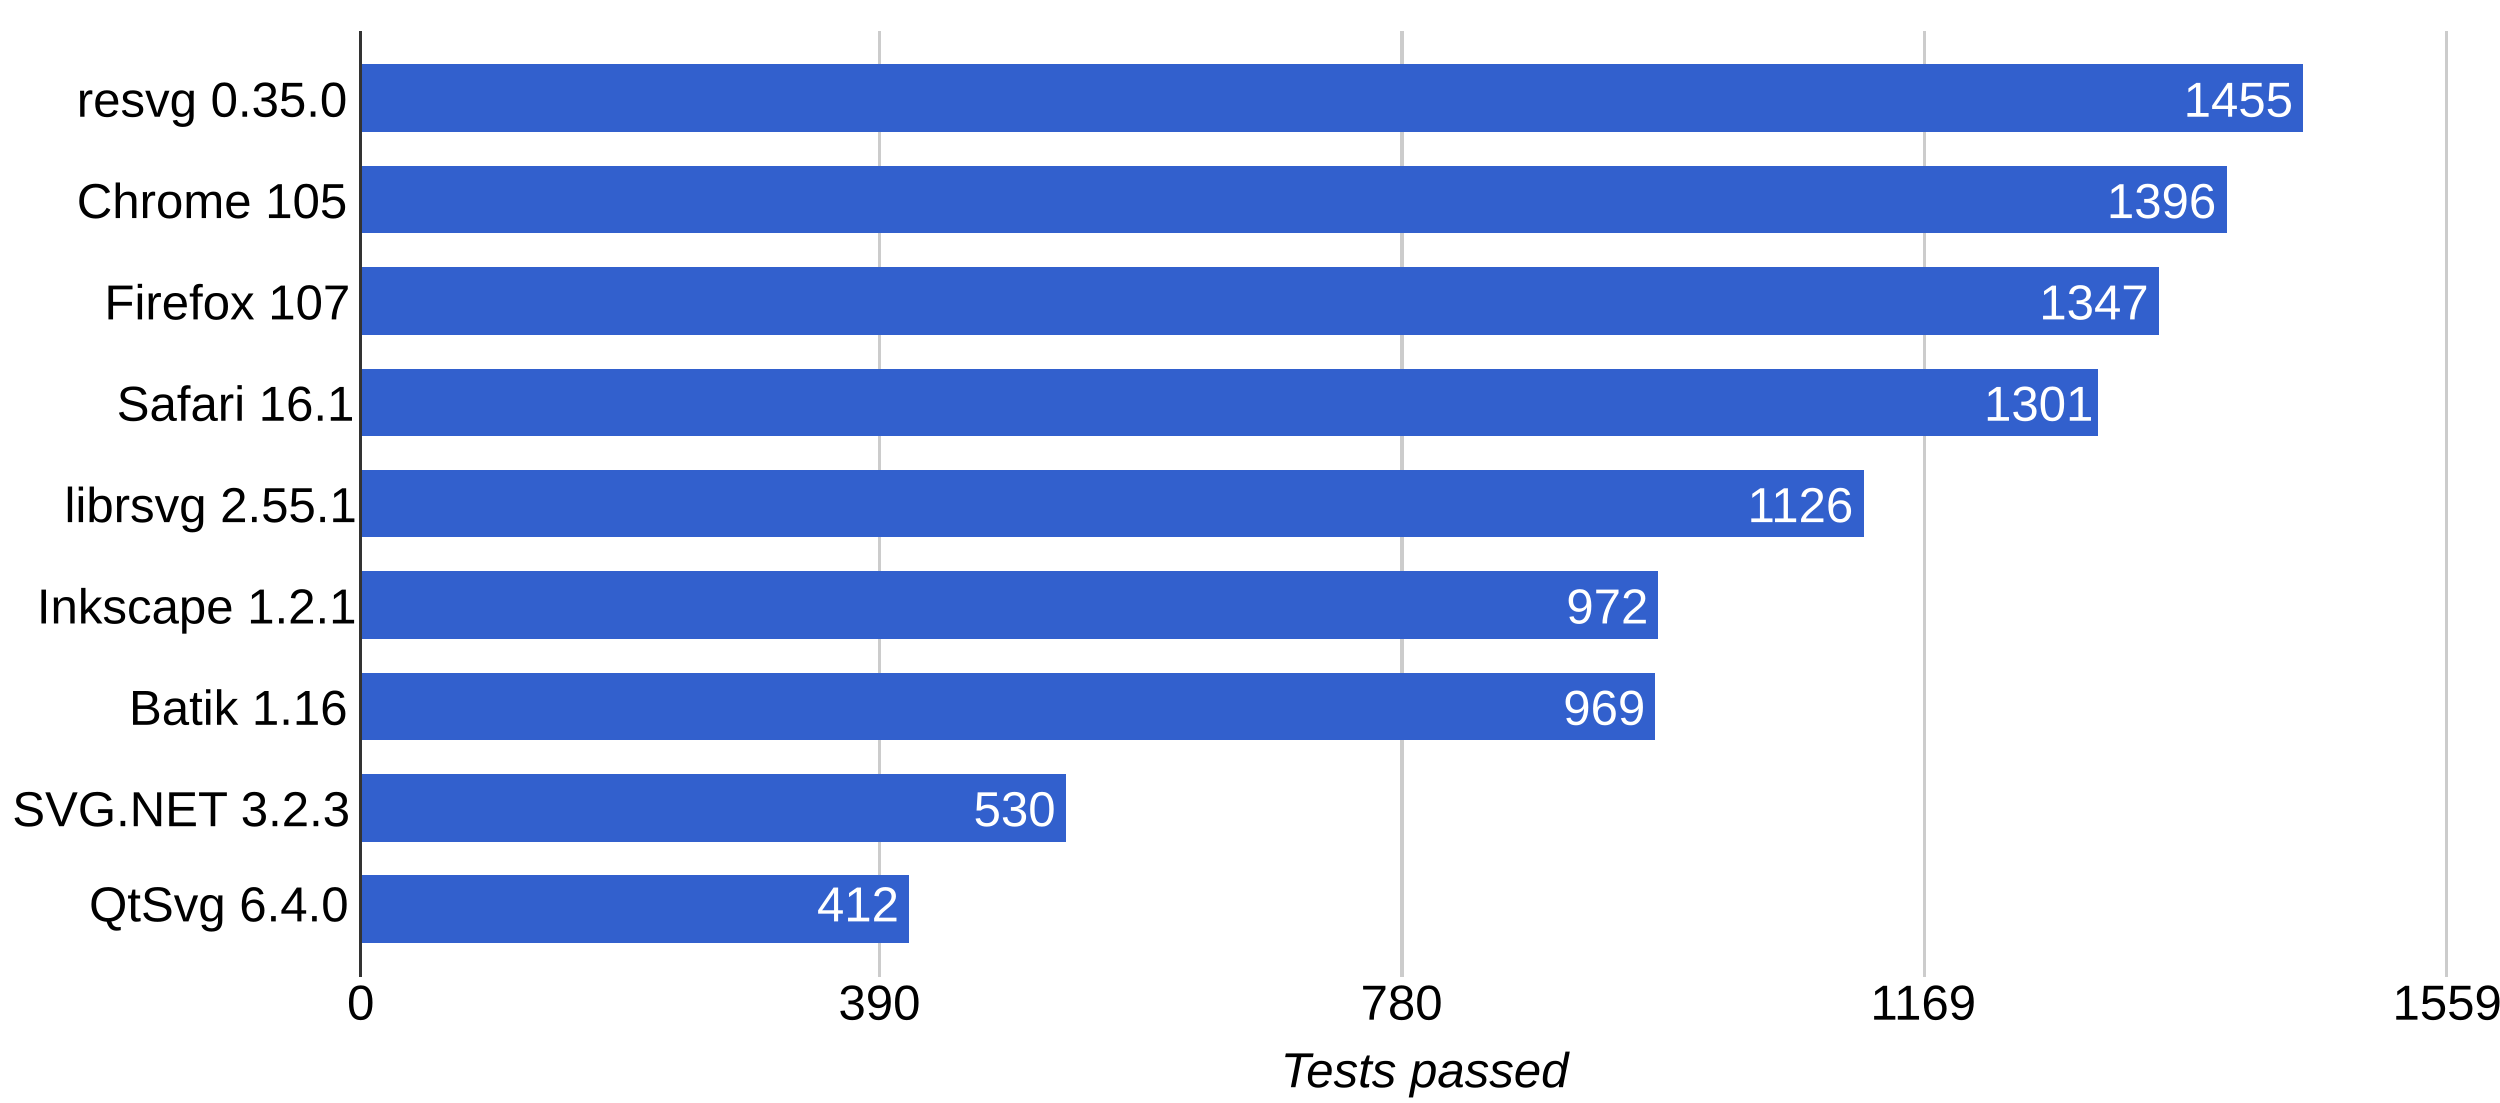
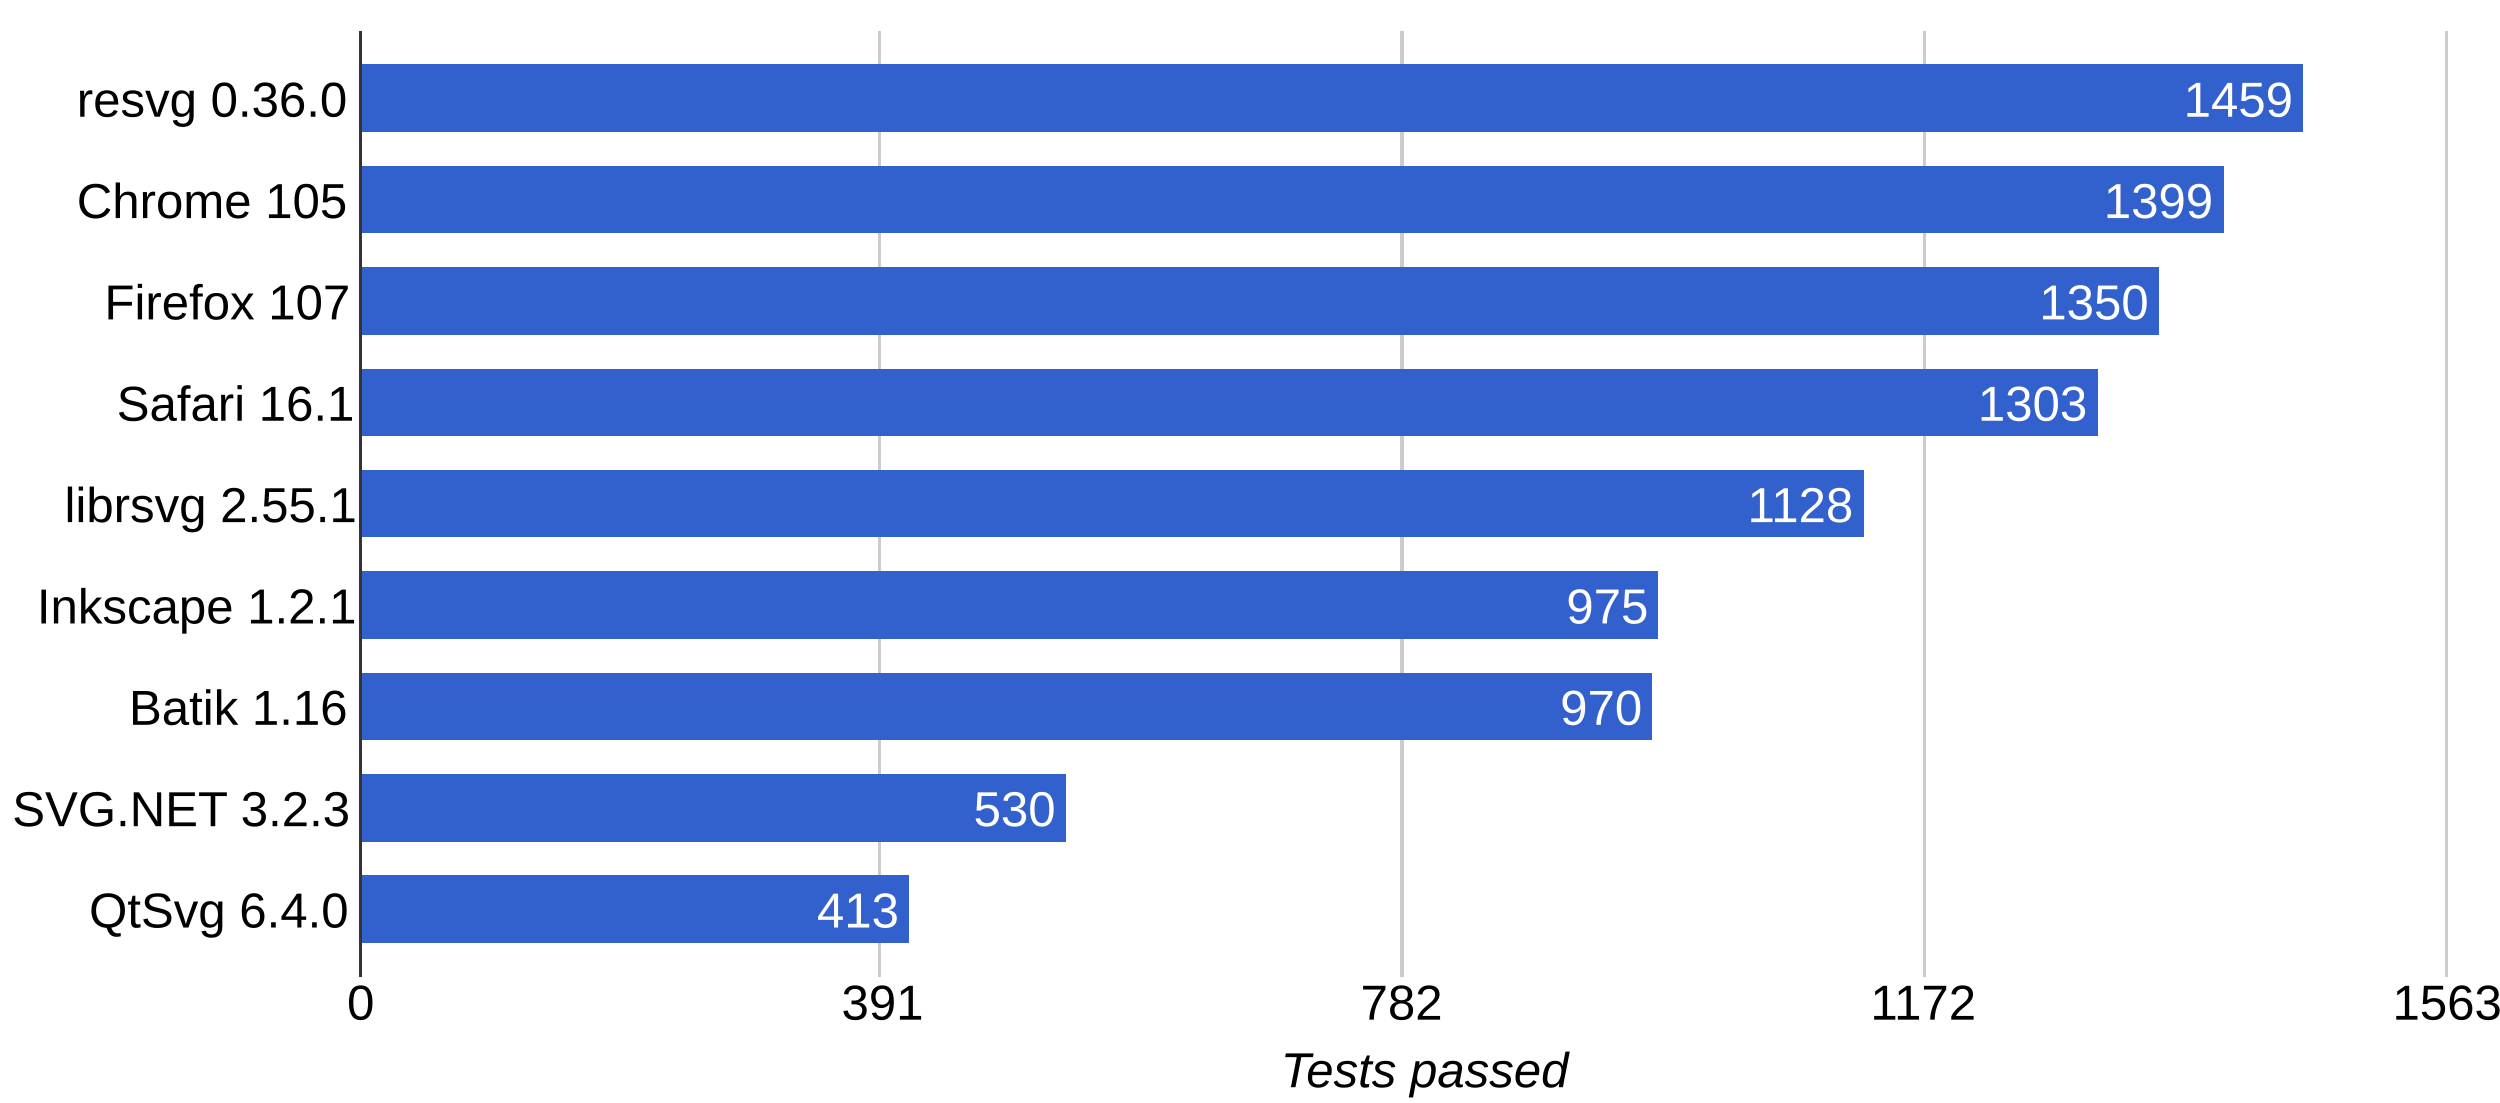
<svg xmlns="http://www.w3.org/2000/svg" height="359" shape-rendering="crispEdges" width="814">
  <rect width="814" height="359" fill="white" />
-   <text font-family="Arial" font-size="16" x="25" y="38">resvg 0.35.0</text>
+   <text font-family="Arial" font-size="16" x="25" y="38">resvg 0.36.0</text>
  <text font-family="Arial" font-size="16" x="25" y="71">Chrome 105</text>
  <text font-family="Arial" font-size="16" x="34" y="104">Firefox 107</text>
  <text font-family="Arial" font-size="16" x="38" y="137">Safari 16.1</text>
  <text font-family="Arial" font-size="16" x="21" y="170">librsvg 2.55.1</text>
  <text font-family="Arial" font-size="16" x="12" y="203">Inkscape 1.2.1</text>
  <text font-family="Arial" font-size="16" x="42" y="236">Batik 1.16</text>
  <text font-family="Arial" font-size="16" x="4" y="269">SVG.NET 3.2.3</text>
-   <text font-family="Arial" font-size="16" x="29" y="300">QtSvg 6.4.0</text>
+   <text font-family="Arial" font-size="16" x="29" y="302">QtSvg 6.4.0</text>
  <rect fill="#ccc" height="308" width="1" x="117" y="10" />
  <text fill="#000" font-family="Arial" font-size="16" x="113" y="332">0</text>
  <rect fill="#ccc" height="308" width="1" x="286" y="10" />
-   <text fill="#000" font-family="Arial" font-size="16" x="273" y="332">390</text>
+   <text fill="#000" font-family="Arial" font-size="16" x="274" y="332">391</text>
  <rect fill="#ccc" height="308" width="1" x="456" y="10" />
-   <text fill="#000" font-family="Arial" font-size="16" x="443" y="332">780</text>
+   <text fill="#000" font-family="Arial" font-size="16" x="443" y="332">782</text>
  <rect fill="#ccc" height="308" width="1" x="626" y="10" />
-   <text fill="#000" font-family="Arial" font-size="16" x="609" y="332">1169</text>
+   <text fill="#000" font-family="Arial" font-size="16" x="609" y="332">1172</text>
  <rect fill="#ccc" height="308" width="1" x="796" y="10" />
-   <text fill="#000" font-family="Arial" font-size="16" x="779" y="332">1559</text>
+   <text fill="#000" font-family="Arial" font-size="16" x="779" y="332">1563</text>
  <rect fill="#3260cd" height="22" width="633" x="117" y="21" />
-   <text fill="#fff" font-family="Arial" font-size="16" x="711" y="38">1455</text>
-   <rect fill="#3260cd" height="22" width="608" x="117" y="54" />
-   <text fill="#fff" font-family="Arial" font-size="16" x="686" y="71">1396</text>
+   <text fill="#fff" font-family="Arial" font-size="16" x="711" y="38">1459</text>
+   <rect fill="#3260cd" height="22" width="607" x="117" y="54" />
+   <text fill="#fff" font-family="Arial" font-size="16" x="685" y="71">1399</text>
  <rect fill="#3260cd" height="22" width="586" x="117" y="87" />
-   <text fill="#fff" font-family="Arial" font-size="16" x="664" y="104">1347</text>
+   <text fill="#fff" font-family="Arial" font-size="16" x="664" y="104">1350</text>
  <rect fill="#3260cd" height="22" width="566" x="117" y="120" />
-   <text fill="#fff" font-family="Arial" font-size="16" x="646" y="137">1301</text>
+   <text fill="#fff" font-family="Arial" font-size="16" x="644" y="137">1303</text>
  <rect fill="#3260cd" height="22" width="490" x="117" y="153" />
-   <text fill="#fff" font-family="Arial" font-size="16" x="569" y="170">1126</text>
+   <text fill="#fff" font-family="Arial" font-size="16" x="569" y="170">1128</text>
  <rect fill="#3260cd" height="22" width="423" x="117" y="186" />
-   <text fill="#fff" font-family="Arial" font-size="16" x="510" y="203">972</text>
-   <rect fill="#3260cd" height="22" width="422" x="117" y="219" />
-   <text fill="#fff" font-family="Arial" font-size="16" x="509" y="236">969</text>
+   <text fill="#fff" font-family="Arial" font-size="16" x="510" y="203">975</text>
+   <rect fill="#3260cd" height="22" width="421" x="117" y="219" />
+   <text fill="#fff" font-family="Arial" font-size="16" x="508" y="236">970</text>
  <rect fill="#3260cd" height="22" width="230" x="117" y="252" />
  <text fill="#fff" font-family="Arial" font-size="16" x="317" y="269">530</text>
  <rect fill="#3260cd" height="22" width="179" x="117" y="285" />
-   <text fill="#fff" font-family="Arial" font-size="16" x="266" y="300">412</text>
+   <text fill="#fff" font-family="Arial" font-size="16" x="266" y="302">413</text>
  <rect fill="#333" height="308" width="1" x="117" y="10" />
  <text font-family="Arial" font-size="16" font-style="italic" x="417" y="354">Tests passed</text>
</svg>
